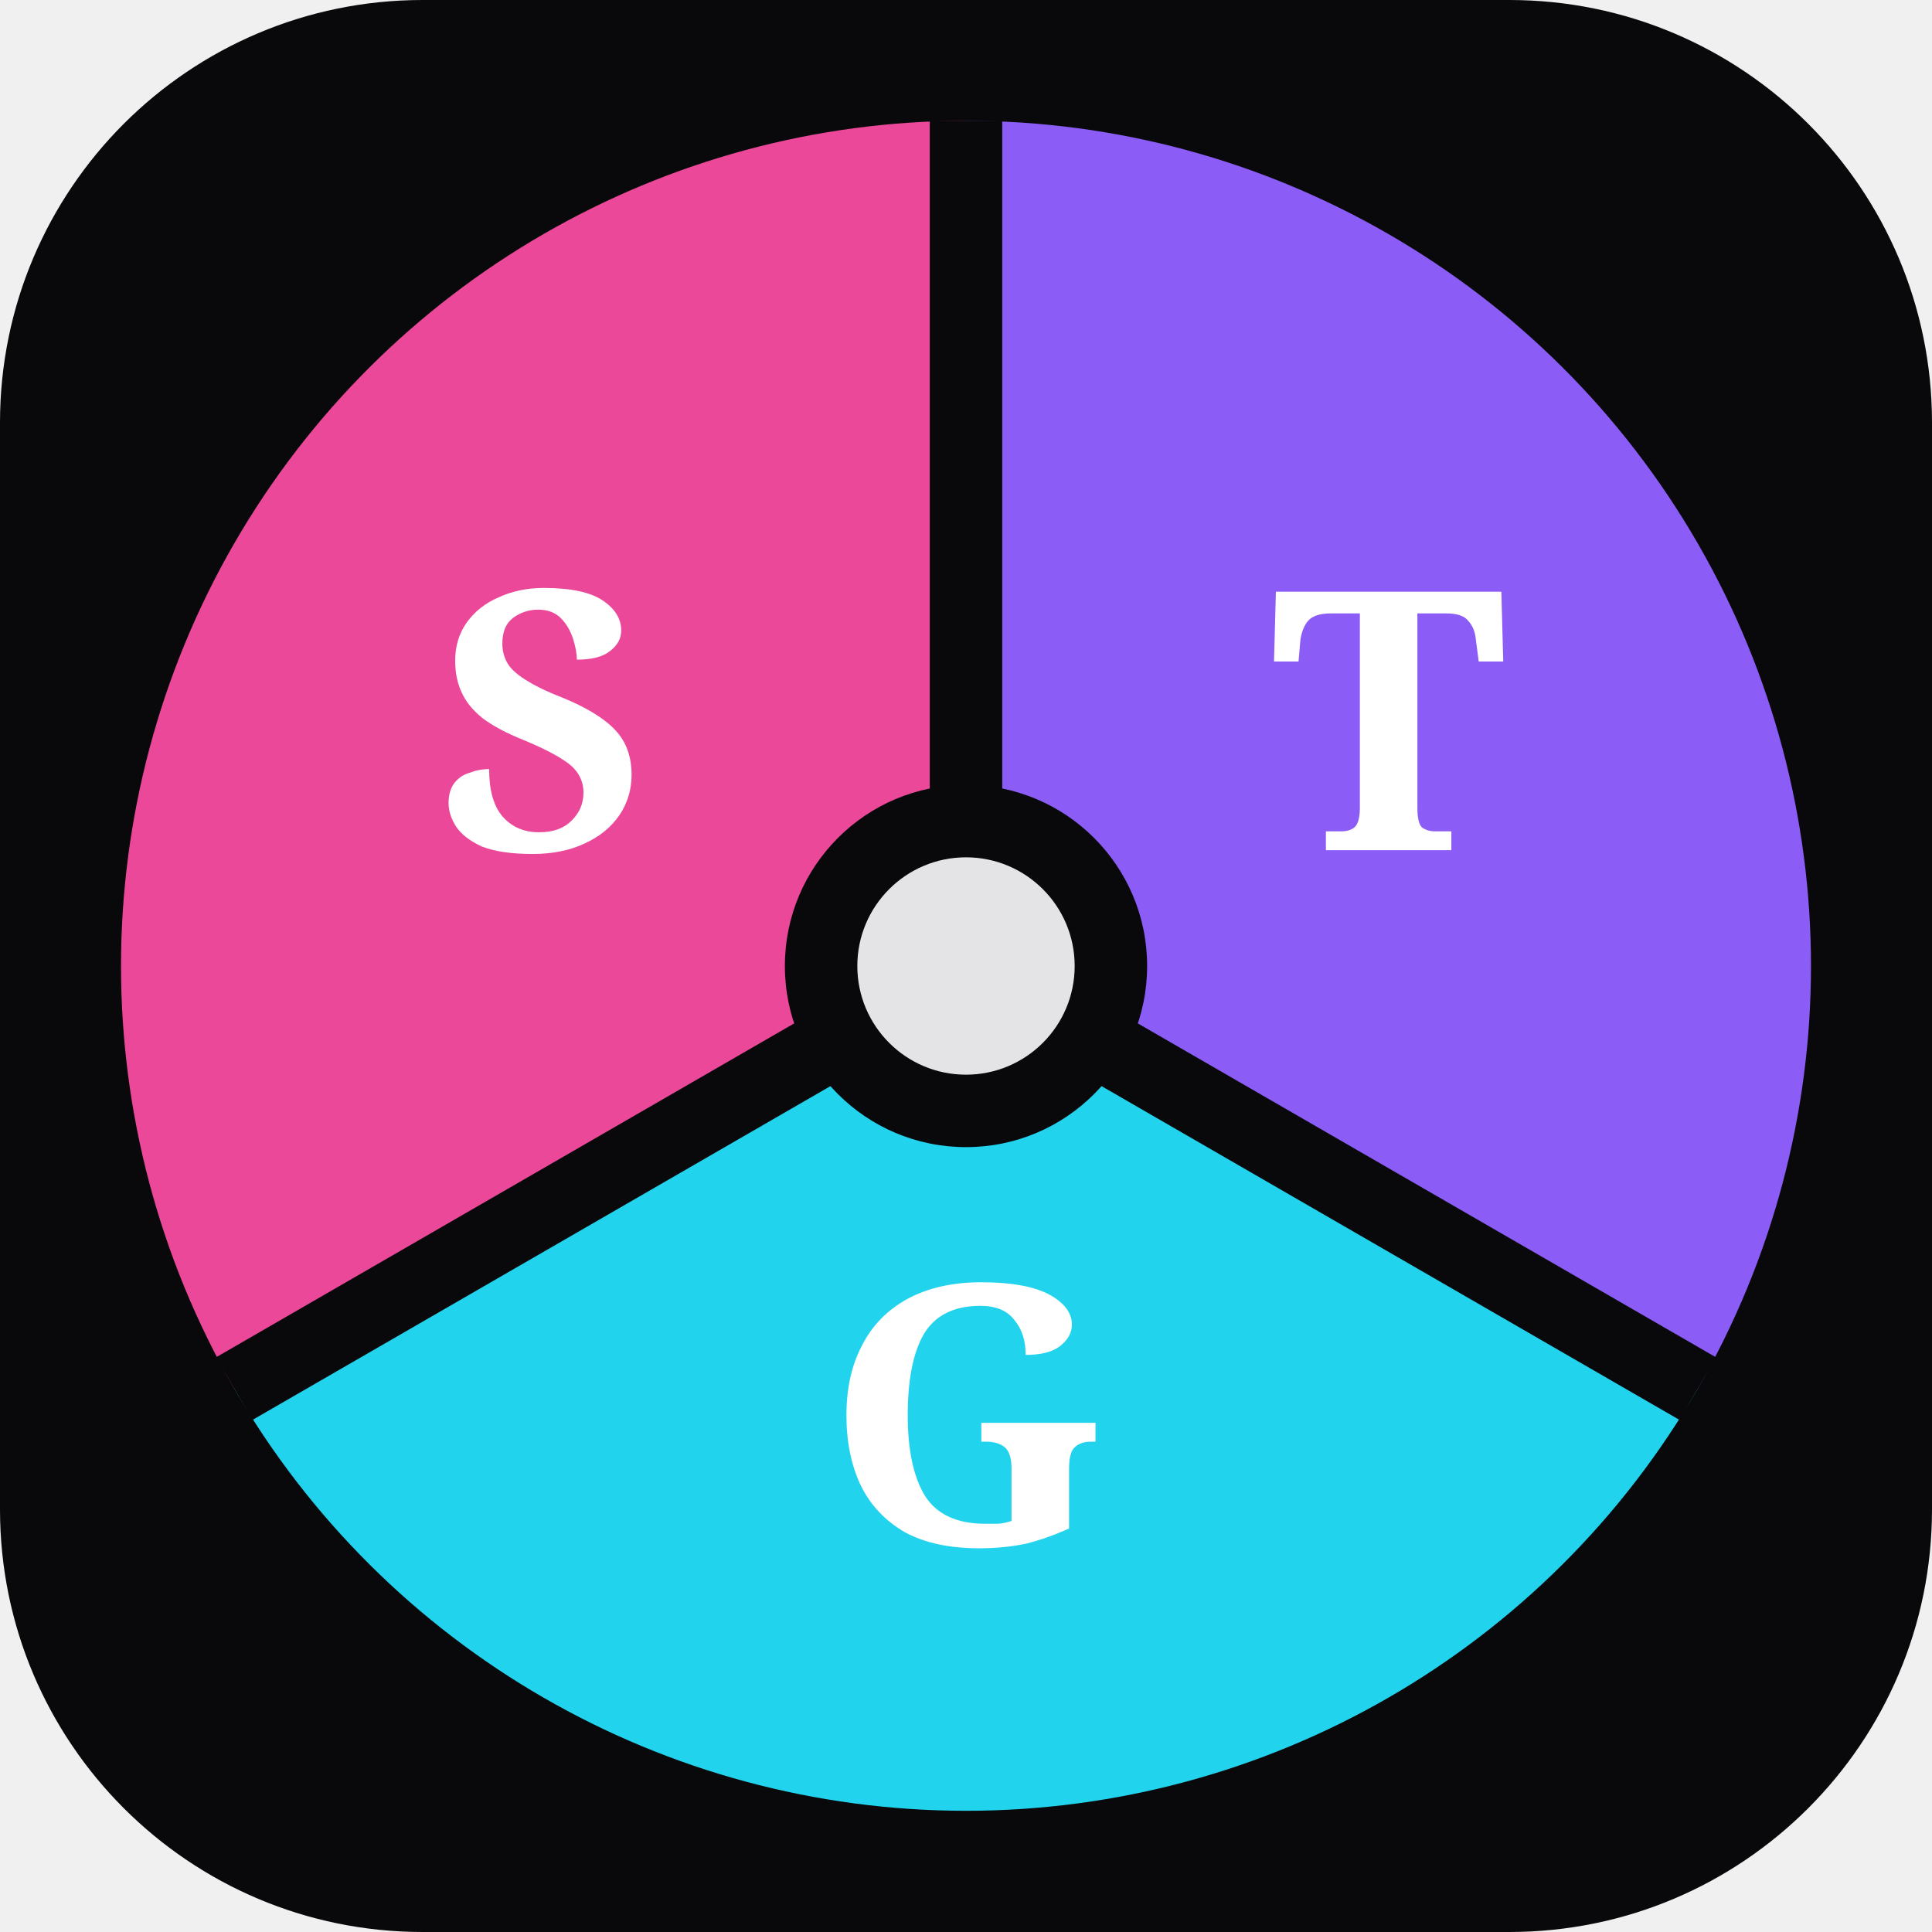
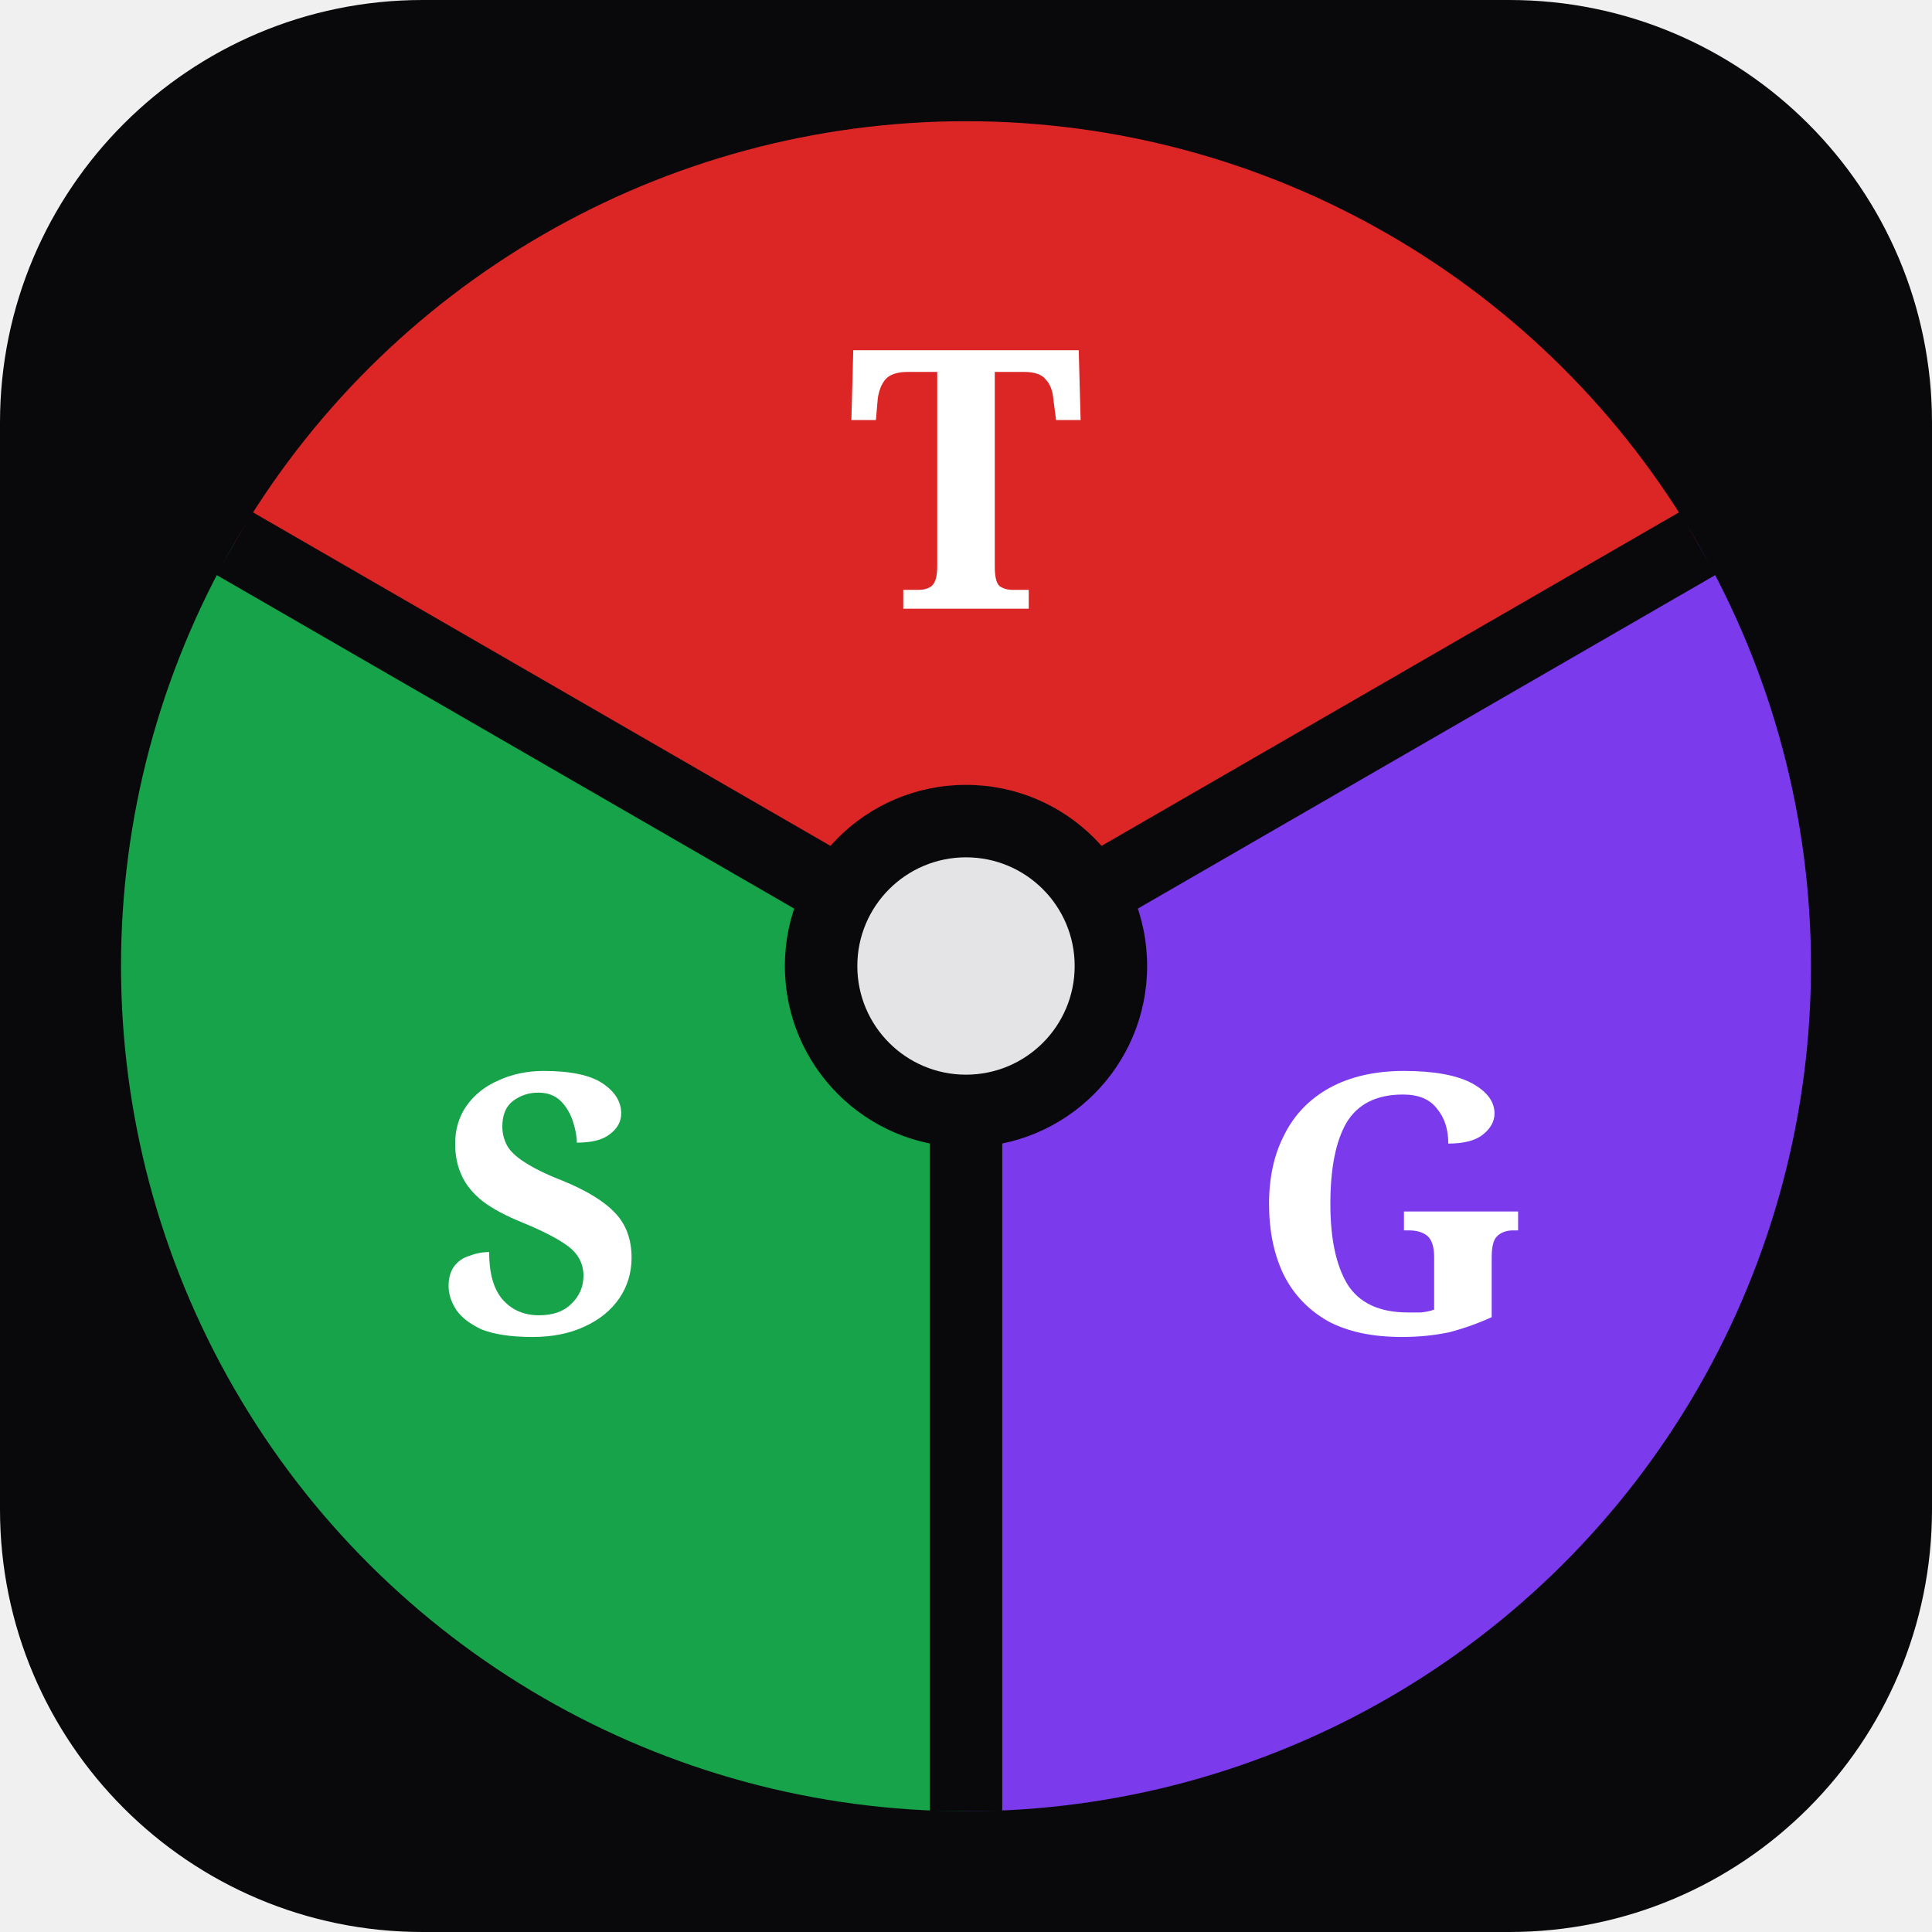
<svg xmlns="http://www.w3.org/2000/svg" viewBox="0 0 32 32">
  <rect width="32" height="32" rx="7" fill="#09090b" />
-   <path d="M16 16 L16 2 A14 14 0 0 1 28.12 23 Z" fill="#8b5cf6" />
-   <path d="M16 16 L28.12 23 A14 14 0 0 1 3.88 23 Z" fill="#22d3ee" />
-   <path d="M16 16 L3.88 23 A14 14 0 0 1 16 2 Z" fill="#ec4899" />
-   <line x1="16" y1="2" x2="16" y2="16" stroke="#09090b" stroke-width="1.2" />
-   <line x1="28.12" y1="23" x2="16" y2="16" stroke="#09090b" stroke-width="1.2" />
-   <line x1="3.88" y1="23" x2="16" y2="16" stroke="#09090b" stroke-width="1.2" />
+   <path d="M16 16 L3.88 9 A14 14 0 0 1 28.12 9 Z" fill="#dc2626" />
+   <path d="M16 16 L28.12 9 A14 14 0 0 1 16 30 Z" fill="#7c3aed" />
+   <path d="M16 16 L16 30 A14 14 0 0 1 3.88 9 Z" fill="#16a34a" />
+   <line x1="16" y1="16" x2="3.88" y2="9" stroke="#09090b" stroke-width="1.2" />
+   <line x1="16" y1="16" x2="28.12" y2="9" stroke="#09090b" stroke-width="1.2" />
+   <line x1="16" y1="16" x2="16" y2="30" stroke="#09090b" stroke-width="1.2" />
  <circle cx="16" cy="16" r="3" fill="#09090b" />
  <circle cx="16" cy="16" r="1.8" fill="#e4e4e7" />
-   <text x="23" y="12" text-anchor="middle" dominant-baseline="middle" font-family="Georgia,serif" font-weight="900" font-size="6" fill="#fff">T</text>
-   <text x="16" y="23.5" text-anchor="middle" dominant-baseline="middle" font-family="Georgia,serif" font-weight="900" font-size="6" fill="#fff">G</text>
-   <text x="9" y="12" text-anchor="middle" dominant-baseline="middle" font-family="Georgia,serif" font-weight="900" font-size="6" fill="#fff">S</text>
+   <text x="16" y="8" text-anchor="middle" dominant-baseline="middle" font-family="Georgia,serif" font-weight="900" font-size="6" fill="#fff">T</text>
+   <text x="23" y="20" text-anchor="middle" dominant-baseline="middle" font-family="Georgia,serif" font-weight="900" font-size="6" fill="#fff">G</text>
+   <text x="9" y="20" text-anchor="middle" dominant-baseline="middle" font-family="Georgia,serif" font-weight="900" font-size="6" fill="#fff">S</text>
</svg>
